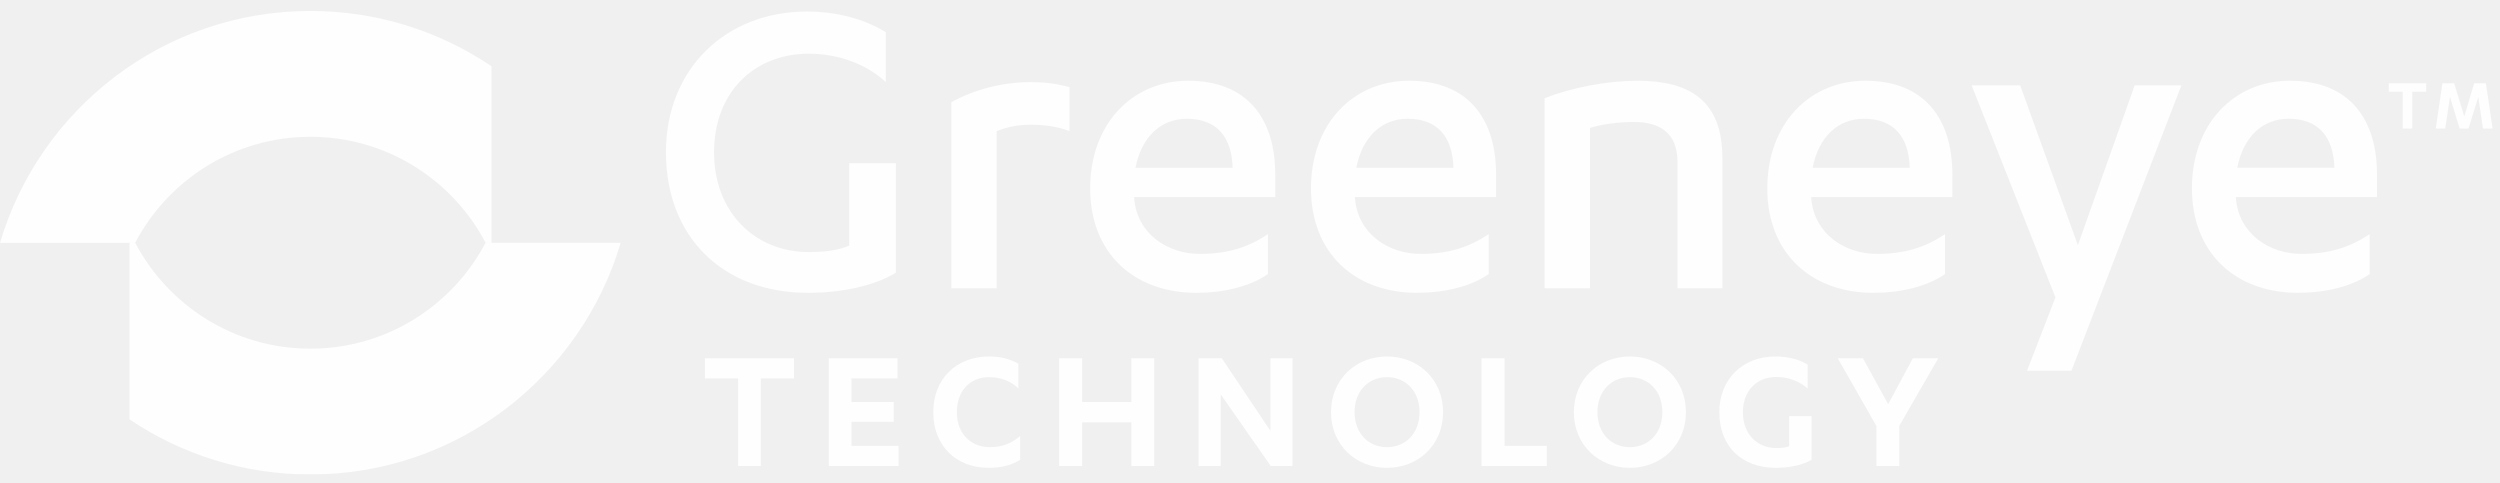
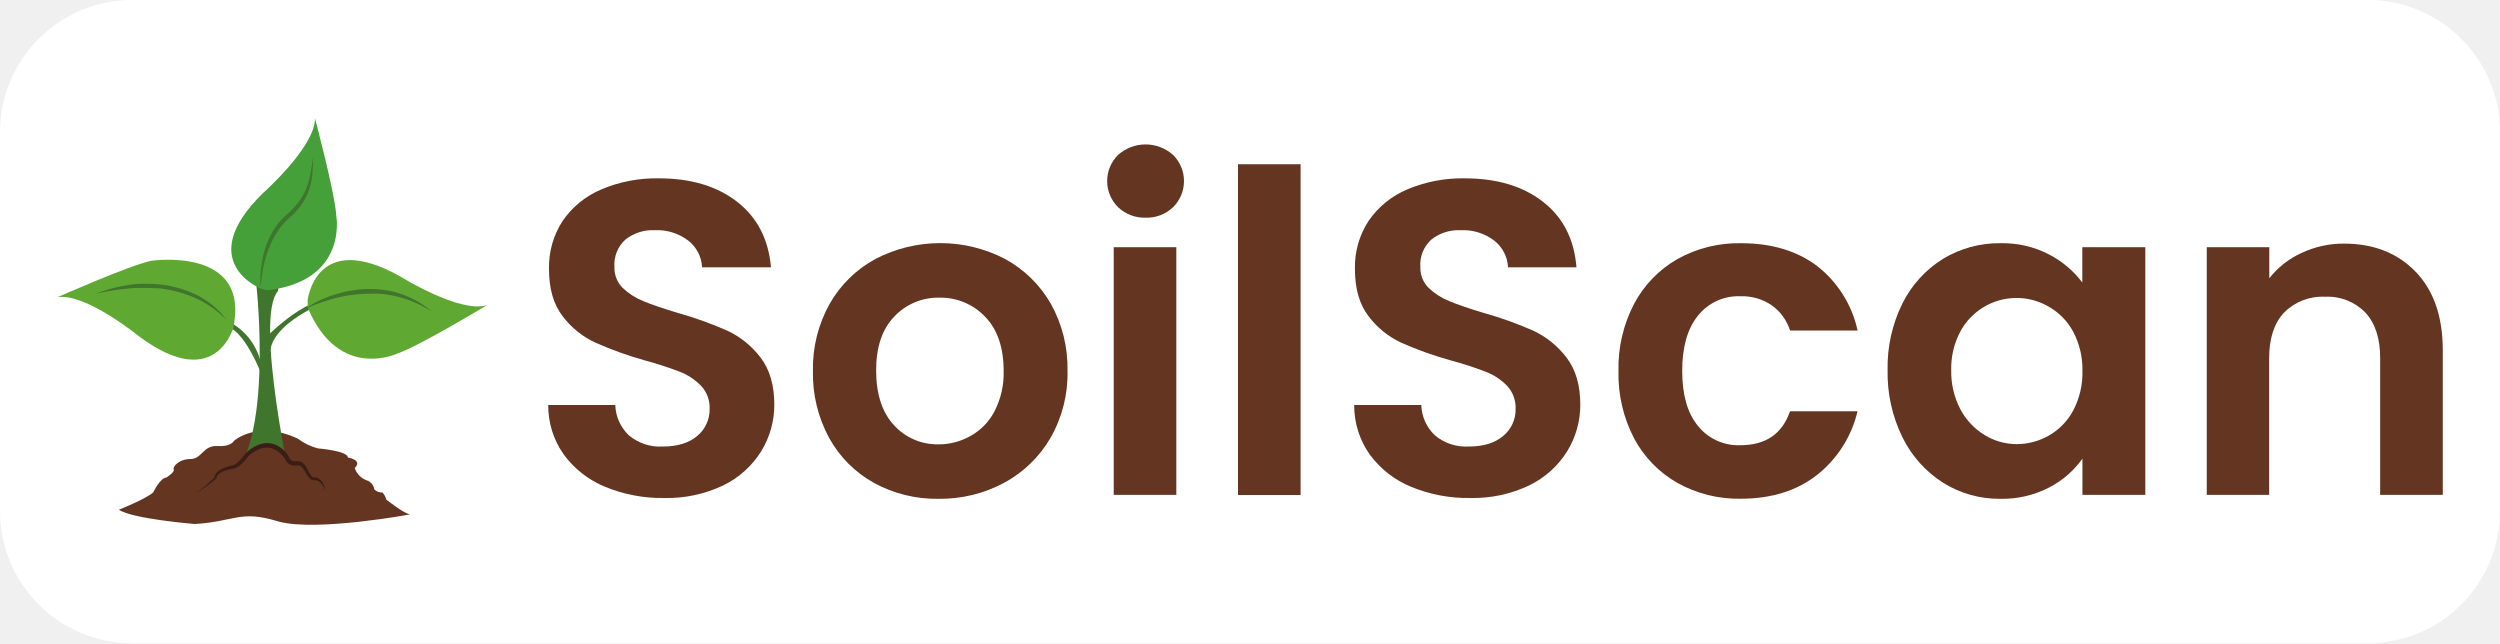
- <svg xmlns="http://www.w3.org/2000/svg" xmlns:xlink="http://www.w3.org/1999/xlink" width="228" height="44" viewBox="0 0 228 44">
+ <svg xmlns="http://www.w3.org/2000/svg" viewBox="0 0 548 141">
  <defs>
-     <path id="yfxwat2qwa" d="M0.791 0.848L45.614 0.848 45.614 22 0.791 22z" />
+     <style>.cls-1{fill:none;}.cls-2{fill:#fff;}.cls-3{clip-path:url(#clip-path);}.cls-4{fill:#643622;}.cls-5{fill:#40752e;}.cls-6{fill:#3a1e16;}.cls-7{clip-path:url(#clip-path-2);}.cls-8{fill:#46a039;}.cls-9{clip-path:url(#clip-path-3);}.cls-10{fill:#5fa932;}.cls-11{clip-path:url(#clip-path-4);}</style>
+     <clipPath id="clip-path">
+       <rect class="cls-1" x="25.86" y="94.35" width="64.14" height="20.73" />
+     </clipPath>
+     <clipPath id="clip-path-2">
+       <rect class="cls-1" x="50.08" y="25.92" width="24.48" height="37.93" />
+     </clipPath>
+     <clipPath id="clip-path-3">
+       <rect class="cls-1" x="67.38" y="56.92" width="39.32" height="21.72" />
+     </clipPath>
+     <clipPath id="clip-path-4">
+       <rect class="cls-1" x="12.55" y="56.06" width="39.75" height="23.37" />
+     </clipPath>
  </defs>
-   <g fill="none" fill-rule="evenodd">
-     <g>
-       <g>
-         <g fill="#FEFEFE">
-           <path d="M20.787 7.214c-1.755-1.629-4.303-2.59-7.019-2.59-5.013 0-8.648 3.551-8.648 8.982 0 5.515 3.76 9.108 8.648 9.108 1.546 0 2.674-.167 3.677-.585v-7.52h4.261v9.985c-1.963 1.212-4.97 1.838-8.02 1.838-7.73 0-12.953-5.055-12.953-12.826C.733 6.002 6.206.78 13.56.78c2.8 0 5.222.67 7.228 1.88v4.554zM30.9 26.015h-4.137V9.053c2.005-1.128 4.596-1.838 7.228-1.838 1.295 0 2.297.125 3.551.459v4.01c-1.17-.46-2.465-.584-3.55-.584-1.255 0-2.257.25-3.093.585v14.33zM43.434 17.7v.085c.25 3.3 3.092 5.097 5.974 5.097 2.549 0 4.387-.585 6.225-1.797v3.635c-1.671 1.17-4.136 1.713-6.517 1.713-5.766 0-9.693-3.677-9.693-9.526 0-5.891 3.844-9.818 8.94-9.818 5.39 0 7.939 3.468 7.939 8.523V17.7H43.434zm8.982-2.673c-.083-2.882-1.504-4.47-4.178-4.47-2.381 0-4.136 1.67-4.68 4.47h8.858zM63.572 17.7v.085c.251 3.3 3.092 5.097 5.975 5.097 2.548 0 4.386-.585 6.224-1.797v3.635c-1.67 1.17-4.136 1.713-6.517 1.713-5.766 0-9.693-3.677-9.693-9.526 0-5.891 3.844-9.818 8.941-9.818 5.39 0 7.938 3.468 7.938 8.523V17.7H63.572zm8.982-2.673c-.083-2.882-1.503-4.47-4.177-4.47-2.382 0-4.136 1.67-4.68 4.47h8.857zM80.87 8.677c2.59-1.003 5.765-1.587 8.48-1.587 4.722 0 7.73 1.796 7.73 7.018v11.907h-4.095V14.483c0-2.674-1.67-3.633-3.968-3.633-1.463 0-2.925.207-4.011.543v14.622H80.87V8.677zM105.186 17.7v.085c.251 3.3 3.092 5.097 5.975 5.097 2.548 0 4.386-.585 6.224-1.797v3.635c-1.67 1.17-4.135 1.713-6.517 1.713-5.765 0-9.692-3.677-9.692-9.526 0-5.891 3.843-9.818 8.94-9.818 5.39 0 7.938 3.468 7.938 8.523V17.7h-12.868zm8.983-2.673c-.084-2.882-1.504-4.47-4.178-4.47-2.38 0-4.136 1.67-4.679 4.47h8.857z" transform="translate(-47 -35) translate(47 35) translate(60 .274)" />
-         </g>
-         <path fill="#FEFEFE" d="M189.503 22.361L194.684 7.78 198.945 7.78 188.918 33.808 184.866 33.808 187.456 27.124 179.811 7.78 184.239 7.78zM203.913 17.974v.084c.251 3.3 3.092 5.097 5.975 5.097 2.548 0 4.386-.585 6.224-1.797v3.635c-1.671 1.17-4.135 1.713-6.517 1.713-5.765 0-9.692-3.677-9.692-9.526 0-5.89 3.843-9.818 8.94-9.818 5.389 0 7.938 3.468 7.938 8.523v2.09h-12.868zm8.983-2.674c-.084-2.882-1.504-4.47-4.178-4.47-2.381 0-4.136 1.671-4.679 4.47h8.857zM64.288 32.676L64.288 34.512 67.316 34.512 67.316 42.501 69.383 42.501 69.383 34.512 72.41 34.512 72.41 32.676zM75.586 32.676L75.586 42.501 81.954 42.501 81.954 40.665 77.653 40.665 77.653 38.466 81.508 38.466 81.508 36.663 77.653 36.663 77.653 34.512 81.855 34.512 81.855 32.676zM92.871 35.422c-.628-.629-1.555-1.026-2.68-1.026-1.769 0-2.928 1.307-2.928 3.193 0 1.935 1.258 3.192 3.011 3.192 1.125 0 1.935-.33 2.762-1.009v2.167c-.909.546-1.852.728-2.845.728-3.076 0-5.078-2.084-5.078-5.078 0-3.01 2.084-5.078 5.078-5.078.993 0 1.886.198 2.68.661v2.25zM103.176 32.676L103.176 36.663 98.693 36.663 98.693 32.676 96.592 32.676 96.592 42.501 98.693 42.501 98.693 38.515 103.176 38.515 103.176 42.501 105.26 42.501 105.26 32.676zM115.863 32.676L115.863 39.293 111.43 32.676 109.313 32.676 109.313 42.501 111.331 42.501 111.331 35.968 115.895 42.501 117.881 42.501 117.881 32.676zM126.499 32.511c2.845 0 5.11 2.084 5.11 5.078s-2.265 5.078-5.11 5.078-5.111-2.084-5.111-5.078 2.266-5.078 5.11-5.078m0 1.885c-1.686 0-2.96 1.258-2.96 3.193s1.274 3.192 2.96 3.192c1.688 0 2.962-1.257 2.962-3.192 0-1.935-1.274-3.193-2.961-3.193M135.117 32.676L135.117 42.501 141.071 42.501 141.071 40.665 137.218 40.665 137.218 32.676z" transform="translate(-47 -35) translate(47 35)" />
-         <g fill="#FEFEFE">
-           <path d="M5.648.237c2.845 0 5.11 2.085 5.11 5.079 0 2.994-2.265 5.077-5.11 5.077S.537 8.31.537 5.315 2.803.237 5.647.237m0 1.885c-1.686 0-2.96 1.259-2.96 3.194 0 1.934 1.274 3.192 2.96 3.192 1.688 0 2.96-1.257 2.96-3.192 0-1.935-1.272-3.193-2.96-3.193M21.857 3.165c-.695-.645-1.737-1.059-2.845-1.059-1.819 0-3.06 1.274-3.06 3.209 0 2.002 1.307 3.275 3.06 3.275.447 0 .877-.049 1.158-.165V5.679h2.051v3.97c-.777.496-2.084.745-3.242.745-3.126 0-5.177-1.952-5.177-5.079 0-2.993 2.117-5.077 5.095-5.077 1.157 0 2.166.248 2.96.744v2.183z" transform="translate(-47 -35) translate(47 35) translate(143 32.274)" />
-         </g>
-         <path fill="#FEFEFE" d="M174.452 32.676L172.202 36.861 169.903 32.676 167.603 32.676 171.126 38.846 171.126 42.501 173.21 42.501 173.21 38.846 176.768 32.676zM219.999 11.728L219.129 11.728 219.129 8.367 217.856 8.367 217.856 7.594 221.272 7.594 221.272 8.367 219.999 8.367zM224.32 11.728L223.437 8.84 223.005 11.728 222.142 11.728 222.748 7.594 223.819 7.594 224.744 10.622 225.642 7.594 226.714 7.594 227.326 11.728 226.449 11.728 226.018 8.84 225.127 11.728z" transform="translate(-47 -35) translate(47 35)" />
-         <g>
-           <path fill="#FEFEFE" d="M0 21.878h12.321c3.022-5.75 9.044-9.677 15.99-9.677 6.945 0 12.962 3.928 15.983 9.677h.529V5.769C40.11 2.585 34.427.726 28.311.726 14.913.726 3.616 9.654 0 21.878" transform="translate(-47 -35) translate(47 35) translate(0 .274)" />
-           <g transform="translate(-47 -35) translate(47 35) translate(0 .274) translate(11 21)">
-             <mask id="vokguc015b" fill="#fff">
-               <use xlink:href="#yfxwat2qwa" />
-             </mask>
-             <path fill="#FEFEFE" d="M33.293.848c-3.02 5.75-9.042 9.677-15.989 9.677-6.945 0-12.963-3.929-15.984-9.677H.791v16.11C5.505 20.14 11.188 22 17.304 22 30.702 22 42 13.074 45.614.848h-12.32z" mask="url(#vokguc015b)" />
-           </g>
-         </g>
+   <g id="Layer_2" data-name="Layer 2">
+     <g id="Layer_1-2" data-name="Layer 1">
+       <rect class="cls-2" width="548" height="141" rx="29" />
+       <g class="cls-3">
+         <path class="cls-4" d="M26,111.76s6-2.39,7.59-3.83c0,0,1.49-3.17,2.9-3.27,0,0,1.88-1.19,1.59-1.76s1.13-2.28,3.66-2.28,2.78-3,5.81-2.84a2.22,2.22,0,0,1,.37,0s2.54.2,3.37-1.15c0,0,5.15-4.62,14-.47a12.8,12.8,0,0,0,4.4,2.13s6.56.52,6.56,2c0,0,3.37.51,1.5,2.3a4.38,4.38,0,0,0,2.9,2.8,2.51,2.51,0,0,1,1.41,1.9,2.41,2.41,0,0,0,1.79.67,3.77,3.77,0,0,1,.84,1.56s4.13,3.27,5.25,3.23c0,0-20.22,3.76-28.65,1.63a4.67,4.67,0,0,1-.5-.14c-8.15-2.49-9.32.1-18.11.62,0,0-13.75-1.11-16.65-3.15" />
      </g>
+       <path class="cls-5" d="M56.19,62.41s4.33,39-7.95,44c0,0,10.3-3.6,15.89,1.62,0,0-8.45-38.32-3.21-44.21,0,0,2.57-16-4.73-1.41" />
+       <path class="cls-4" d="M71.21,107.8c.18-.7-.72-2.77-2.31-2.77s-1.75-3.6-3.64-3.44a.71.71,0,0,0-.24,0,2,2,0,0,1-2.12-1.38s-3.23-5.6-8.77-.56c0,0-1.53,2.2-2.77,2.58,0,0-4.12.63-4.12,2.46a27.75,27.75,0,0,1-4.39,3.32" />
+       <path class="cls-6" d="M71.21,107.8a1.57,1.57,0,0,0-.07-.57,2.81,2.81,0,0,0-.22-.53,3.3,3.3,0,0,0-.7-.92,2,2,0,0,0-1-.5,1.15,1.15,0,0,0-.26,0h-.33a1.34,1.34,0,0,1-.64-.32,4.19,4.19,0,0,1-.78-1c-.21-.35-.4-.69-.62-1a2.77,2.77,0,0,0-.7-.77,1,1,0,0,0-.84-.13h0a.32.32,0,0,1-.13,0h-.31a1.9,1.9,0,0,1-.41,0,2.39,2.39,0,0,1-.78-.3,2.06,2.06,0,0,1-.62-.59,2.9,2.9,0,0,1-.37-.72l0,.08c0-.07-.11-.15-.16-.23a2.67,2.67,0,0,0-.18-.23c-.12-.16-.26-.3-.4-.46a6.47,6.47,0,0,0-.9-.76,4,4,0,0,0-2.17-.72,4.76,4.76,0,0,0-2.26.54,9.53,9.53,0,0,0-2,1.41l.07-.07c-.2.27-.4.53-.61.78s-.44.49-.67.72a8.21,8.21,0,0,1-.77.67,3.15,3.15,0,0,1-1,.51H51.4c-.4.06-.8.14-1.22.23a12.2,12.2,0,0,0-1.17.37,3.86,3.86,0,0,0-1,.57,1.26,1.26,0,0,0-.55.92v.1l-.06,0c-.7.6-1.42,1.18-2.16,1.72-.37.27-.76.54-1.14.78a11.13,11.13,0,0,1-1.21.67,9.9,9.9,0,0,0,1.14-.77,12.58,12.58,0,0,0,1.07-.86l1-.9c.34-.3.68-.61,1-.93l-.07.14a1.57,1.57,0,0,1,.17-.73,2,2,0,0,1,.44-.55,4.32,4.32,0,0,1,1.13-.74,8,8,0,0,1,1.23-.48,13,13,0,0,1,1.3-.31h-.06a2.71,2.71,0,0,0,.7-.42c.23-.2.45-.4.66-.62s.41-.45.6-.69.38-.49.55-.74l0,0,0,0A9.17,9.17,0,0,1,56,97.79a5.67,5.67,0,0,1,2.71-.67,5.17,5.17,0,0,1,1.41.26,5.33,5.33,0,0,1,1.26.64,6.61,6.61,0,0,1,1.06.91,5.89,5.89,0,0,1,.44.53l.2.27.2.3,0,0,0,0a1.56,1.56,0,0,0,.6.88,1.74,1.74,0,0,0,.49.2.9.9,0,0,0,.28,0h.23a1.93,1.93,0,0,1,.76,0,1.75,1.75,0,0,1,.68.3,3.67,3.67,0,0,1,.85,1c.2.36.37.73.55,1.07a4.18,4.18,0,0,0,.6.92.88.88,0,0,0,.4.24h.11l.15,0,.32,0a2.31,2.31,0,0,1,1.07.69,3,3,0,0,1,.63,1,3.86,3.86,0,0,1,.17.58,1.33,1.33,0,0,1,0,.63" />
+       <g class="cls-7">
+         <path class="cls-8" d="M57.16,63.26s-14.87-5.92.5-20.95c0,0,11.48-10.16,11.38-16.39,0,0,4.44,16.64,4.69,21.53,0,0,2.51,14.2-15.21,16.19l-1.36-.38" />
+       </g>
+       <path class="cls-5" d="M57.16,63.26a20.1,20.1,0,0,1,0-4q.11-1,.27-2c.13-.66.27-1.32.45-2a18.38,18.38,0,0,1,1.5-3.82,15.88,15.88,0,0,1,1.07-1.76,15.26,15.26,0,0,1,1.3-1.61c.23-.24.48-.49.74-.72s.26-.24.38-.35l.37-.32a18.1,18.1,0,0,0,1.39-1.38,14.12,14.12,0,0,0,2.16-3.21A15.59,15.59,0,0,0,68,38.33c.26-1.29.39-2.63.66-3.94-.08,1.34-.07,2.67-.21,4a13.69,13.69,0,0,1-1,4,13.24,13.24,0,0,1-2.16,3.51,18.18,18.18,0,0,1-1.44,1.47l-.74.67-.69.69a15.89,15.89,0,0,0-2.27,3.15,21.27,21.27,0,0,0-1.58,3.59c-.22.63-.39,1.26-.56,1.9s-.32,1.28-.42,1.94a39.64,39.64,0,0,0-.47,4" />
+       <path class="cls-5" d="M57.63,74.64s8.78-9.55,16.22-9.47c0,0-13.72,4.72-14.61,11.68,0,0-2,2.68-1.61-2.21" />
+       <g class="cls-9">
+         <path class="cls-10" d="M67.4,66S69,50.09,87.74,60.6c0,0,13,8.13,19,6.3,0,0-14.77,8.9-19.43,10.51,0,0-13,6.37-19.86-10V66" />
+       </g>
+       <path class="cls-5" d="M67.41,67.39a16,16,0,0,1,1.55-1c.53-.28,1.08-.54,1.63-.8A27,27,0,0,1,74,64.38a25.19,25.19,0,0,1,3.57-.77,23.71,23.71,0,0,1,3.68-.27,22.66,22.66,0,0,1,3.67.33l.9.18.46.09.43.13c.31.08.59.16.89.26l.87.3c.28.09.57.22.85.34l.42.18.21.09.2.11.83.41.2.11.19.11.4.23a20.73,20.73,0,0,1,2.94,2.12L94,67.88c-.26-.15-.51-.31-.79-.45s-.53-.27-.79-.43a.85.85,0,0,1-.19-.1L92,66.8l-.41-.19a23.07,23.07,0,0,0-3.33-1.27l-.85-.25c-.28-.08-.58-.13-.86-.2l-.42-.1-.44-.08c-.3,0-.58-.11-.88-.15l-.88-.11c-.29,0-.59,0-.88-.08l-.44,0-.43,0-.89,0a30.55,30.55,0,0,0-7,.79c-1.17.27-2.31.59-3.44,1l-.85.29-.84.31-.83.34-.85.4" />
+       <path class="cls-5" d="M49.86,70.39s7.41,2.88,7.77,12.43c0,0-4.16-11.36-8.68-11.45,0,0-12.28-6.73.91-1" />
+       <g class="cls-11">
+         <path class="cls-10" d="M51.42,71S47.87,86.59,30.57,73.8c0,0-11.85-9.7-18-8.64,0,0,15.79-7,20.61-8,0,0,22-3.26,17.89,15L51.42,71" />
+       </g>
+       <path class="cls-5" d="M49.86,70.39A15.1,15.1,0,0,0,48.47,69,17.39,17.39,0,0,0,47,67.8l-.38-.29-.4-.27a8.57,8.57,0,0,0-.81-.52c-.27-.17-.54-.33-.83-.49l-.85-.46a24.21,24.21,0,0,0-3.55-1.44,26.65,26.65,0,0,0-3.73-.9l-.94-.16-1-.09-.48,0-.48,0-1-.06c-.65,0-1.29,0-1.94,0l-.95,0-1,.07a53.22,53.22,0,0,0-7.69,1.21,32.5,32.5,0,0,1,7.61-2l1-.12,1-.07.49,0h.5l1,0a26.24,26.24,0,0,1,4,.34,23.37,23.37,0,0,1,3.87,1A22.23,22.23,0,0,1,44,65.12a20,20,0,0,1,3.23,2.31,18.23,18.23,0,0,1,1.39,1.39,14.52,14.52,0,0,1,1.2,1.57" />
+       <path class="cls-4" d="M145.55,109.16a32.55,32.55,0,0,1-12.89-2.44,21.21,21.21,0,0,1-9.06-7.06,18.5,18.5,0,0,1-3.43-10.89h14.7a9.56,9.56,0,0,0,3,6.67,10.59,10.59,0,0,0,7.39,2.44c3.21,0,5.72-.76,7.55-2.3a7.5,7.5,0,0,0,2.74-6,6.93,6.93,0,0,0-1.87-5A13.13,13.13,0,0,0,149,81.48,77.79,77.79,0,0,0,141.34,79,80.11,80.11,0,0,1,130.5,75.1a19,19,0,0,1-7.16-5.77q-3-3.87-3-10.34a18.52,18.52,0,0,1,3-10.58,19.36,19.36,0,0,1,8.52-6.91,30.86,30.86,0,0,1,12.54-2.41q10.58,0,17.19,5.15T169,58.6h-15.1a7.91,7.91,0,0,0-3-5.84,11.26,11.26,0,0,0-7.39-2.3,9.56,9.56,0,0,0-6.44,2.07,7.4,7.4,0,0,0-2.39,6,6.21,6.21,0,0,0,1.81,4.58A14.17,14.17,0,0,0,141,66q2.7,1.13,7.6,2.6a80.49,80.49,0,0,1,10.88,3.91,19.48,19.48,0,0,1,7.25,5.89q3,3.92,3,10.29a19.43,19.43,0,0,1-2.85,10.19,20.15,20.15,0,0,1-8.33,7.51A28.56,28.56,0,0,1,145.55,109.16Z" />
+       <path class="cls-4" d="M205.71,109.34a28.62,28.62,0,0,1-14.11-3.47A25.15,25.15,0,0,1,181.75,96a29.52,29.52,0,0,1-3.56-14.68,29.06,29.06,0,0,1,3.66-14.71,25.58,25.58,0,0,1,10.05-9.85,30.79,30.79,0,0,1,28.4,0,25.74,25.74,0,0,1,10.06,9.85A29,29,0,0,1,234,81.34,28.22,28.22,0,0,1,230.26,96a26.06,26.06,0,0,1-10.19,9.85A29.64,29.64,0,0,1,205.71,109.34Zm0-11.94a14.08,14.08,0,0,0,7-1.82A13.11,13.11,0,0,0,218,90.15a18.18,18.18,0,0,0,2-8.81q0-7.75-4.07-11.92a13.41,13.41,0,0,0-9.94-4.17A13.16,13.16,0,0,0,196,69.42q-4,4.17-3.95,11.92T196,93.24A12.81,12.81,0,0,0,205.71,97.4Z" />
+       <path class="cls-4" d="M251.08,47.72a8.41,8.41,0,0,1-6-2.3,8.06,8.06,0,0,1,0-11.46,9.05,9.05,0,0,1,12.06,0,8.06,8.06,0,0,1,0,11.46A8.38,8.38,0,0,1,251.08,47.72Zm6.77,6.46v54.29H244.13V54.18Z" />
+       <path class="cls-4" d="M285.09,36v72.51H271.37V36Z" />
+       <path class="cls-4" d="M322.23,109.16a32.52,32.52,0,0,1-12.89-2.44,21.24,21.24,0,0,1-9.07-7.06,18.57,18.57,0,0,1-3.43-10.89h14.71a9.48,9.48,0,0,0,3,6.67,10.58,10.58,0,0,0,7.39,2.44c3.2,0,5.71-.76,7.54-2.3a7.47,7.47,0,0,0,2.74-6,7,7,0,0,0-1.86-5,13.18,13.18,0,0,0-4.65-3.08A77.79,77.79,0,0,0,318,79a79.91,79.91,0,0,1-10.83-3.87A19,19,0,0,1,300,69.33q-3-3.87-3-10.34a18.45,18.45,0,0,1,3-10.58,19.33,19.33,0,0,1,8.51-6.91,30.93,30.93,0,0,1,12.54-2.41q10.59,0,17.19,5.15t7.32,14.36H330.56a7.88,7.88,0,0,0-3-5.84,11.23,11.23,0,0,0-7.38-2.3,9.57,9.57,0,0,0-6.45,2.07,7.4,7.4,0,0,0-2.39,6,6.18,6.18,0,0,0,1.82,4.58A14.06,14.06,0,0,0,317.67,66q2.68,1.13,7.59,2.6a81.2,81.2,0,0,1,10.89,3.91,19.64,19.64,0,0,1,7.25,5.89q3,3.92,3,10.29a19.34,19.34,0,0,1-2.85,10.19,20.15,20.15,0,0,1-8.33,7.51A28.51,28.51,0,0,1,322.23,109.16Z" />
+       <path class="cls-4" d="M354.77,81.34a30.35,30.35,0,0,1,3.43-14.75,24.46,24.46,0,0,1,9.5-9.81,27.55,27.55,0,0,1,13.9-3.47q10.09,0,16.71,5a24.53,24.53,0,0,1,8.88,14.15h-14.8a10.87,10.87,0,0,0-4-5.52,11.44,11.44,0,0,0-6.9-2,11.3,11.3,0,0,0-9.32,4.28q-3.44,4.27-3.43,12.11t3.43,12a11.32,11.32,0,0,0,9.32,4.26q8.33,0,10.88-7.44h14.8a25.1,25.1,0,0,1-8.93,14q-6.64,5.17-16.66,5.17a27.45,27.45,0,0,1-13.9-3.47,24.44,24.44,0,0,1-9.5-9.78A30.46,30.46,0,0,1,354.77,81.34Z" />
+       <path class="cls-4" d="M413.76,81.13A31.45,31.45,0,0,1,417,66.54a24.21,24.21,0,0,1,8.9-9.8,23.75,23.75,0,0,1,12.61-3.43,22,22,0,0,1,10.63,2.46,21.61,21.61,0,0,1,7.3,6.15V54.18h13.81v54.29H456.47v-7.94a20.52,20.52,0,0,1-7.3,6.33,22.35,22.35,0,0,1-10.72,2.48,23.13,23.13,0,0,1-12.52-3.52,24.68,24.68,0,0,1-8.9-9.94A32,32,0,0,1,413.76,81.13Zm42.71.21a17.66,17.66,0,0,0-2-8.58,13.83,13.83,0,0,0-5.29-5.48,14,14,0,0,0-19.47,5.38,17.09,17.09,0,0,0-2,8.47,17.71,17.71,0,0,0,2,8.58,14.66,14.66,0,0,0,5.3,5.64,13.43,13.43,0,0,0,7,2,14.12,14.12,0,0,0,7.16-1.91,13.76,13.76,0,0,0,5.29-5.48A17.71,17.71,0,0,0,456.47,81.34Z" />
+       <path class="cls-4" d="M513.79,53.4q9.72,0,15.67,6.12t6,17.1v31.85H521.73v-30q0-6.46-3.24-9.95a11.46,11.46,0,0,0-8.82-3.47,11.77,11.77,0,0,0-9,3.47q-3.27,3.48-3.27,9.95v30H483.72V54.18h13.71V61a18.84,18.84,0,0,1,7-5.52A21.59,21.59,0,0,1,513.79,53.4Z" />
    </g>
  </g>
</svg>
